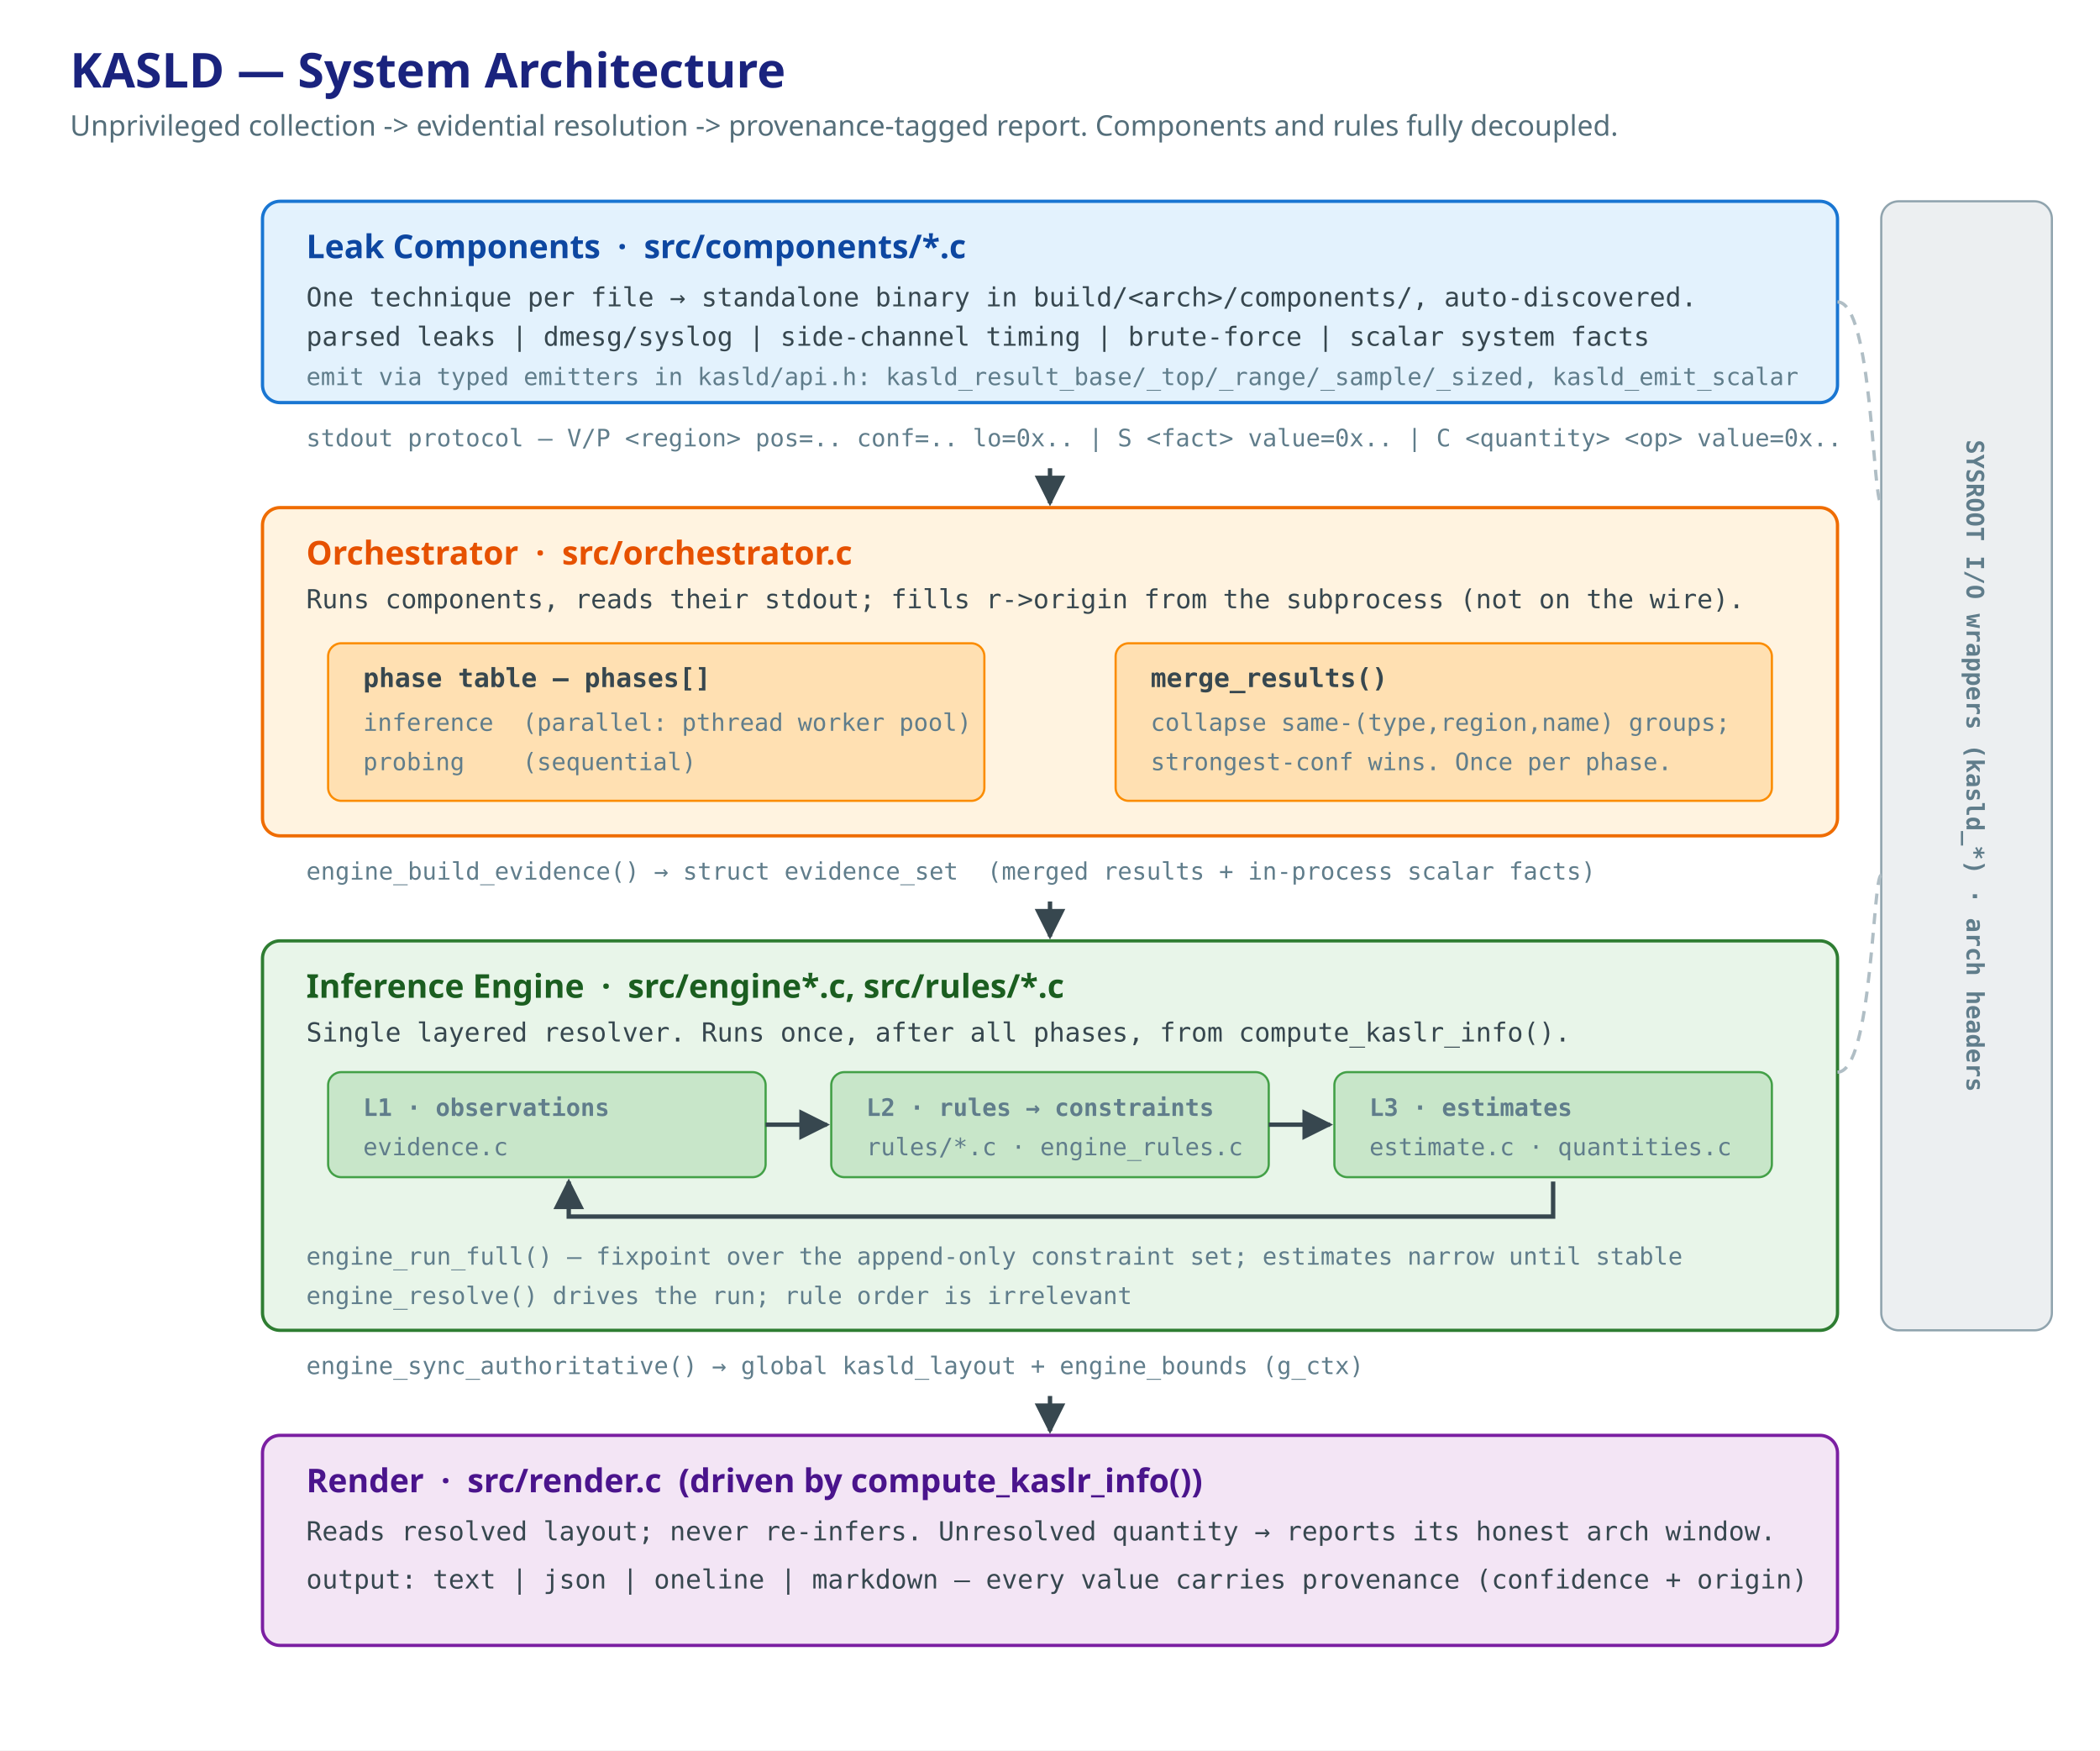
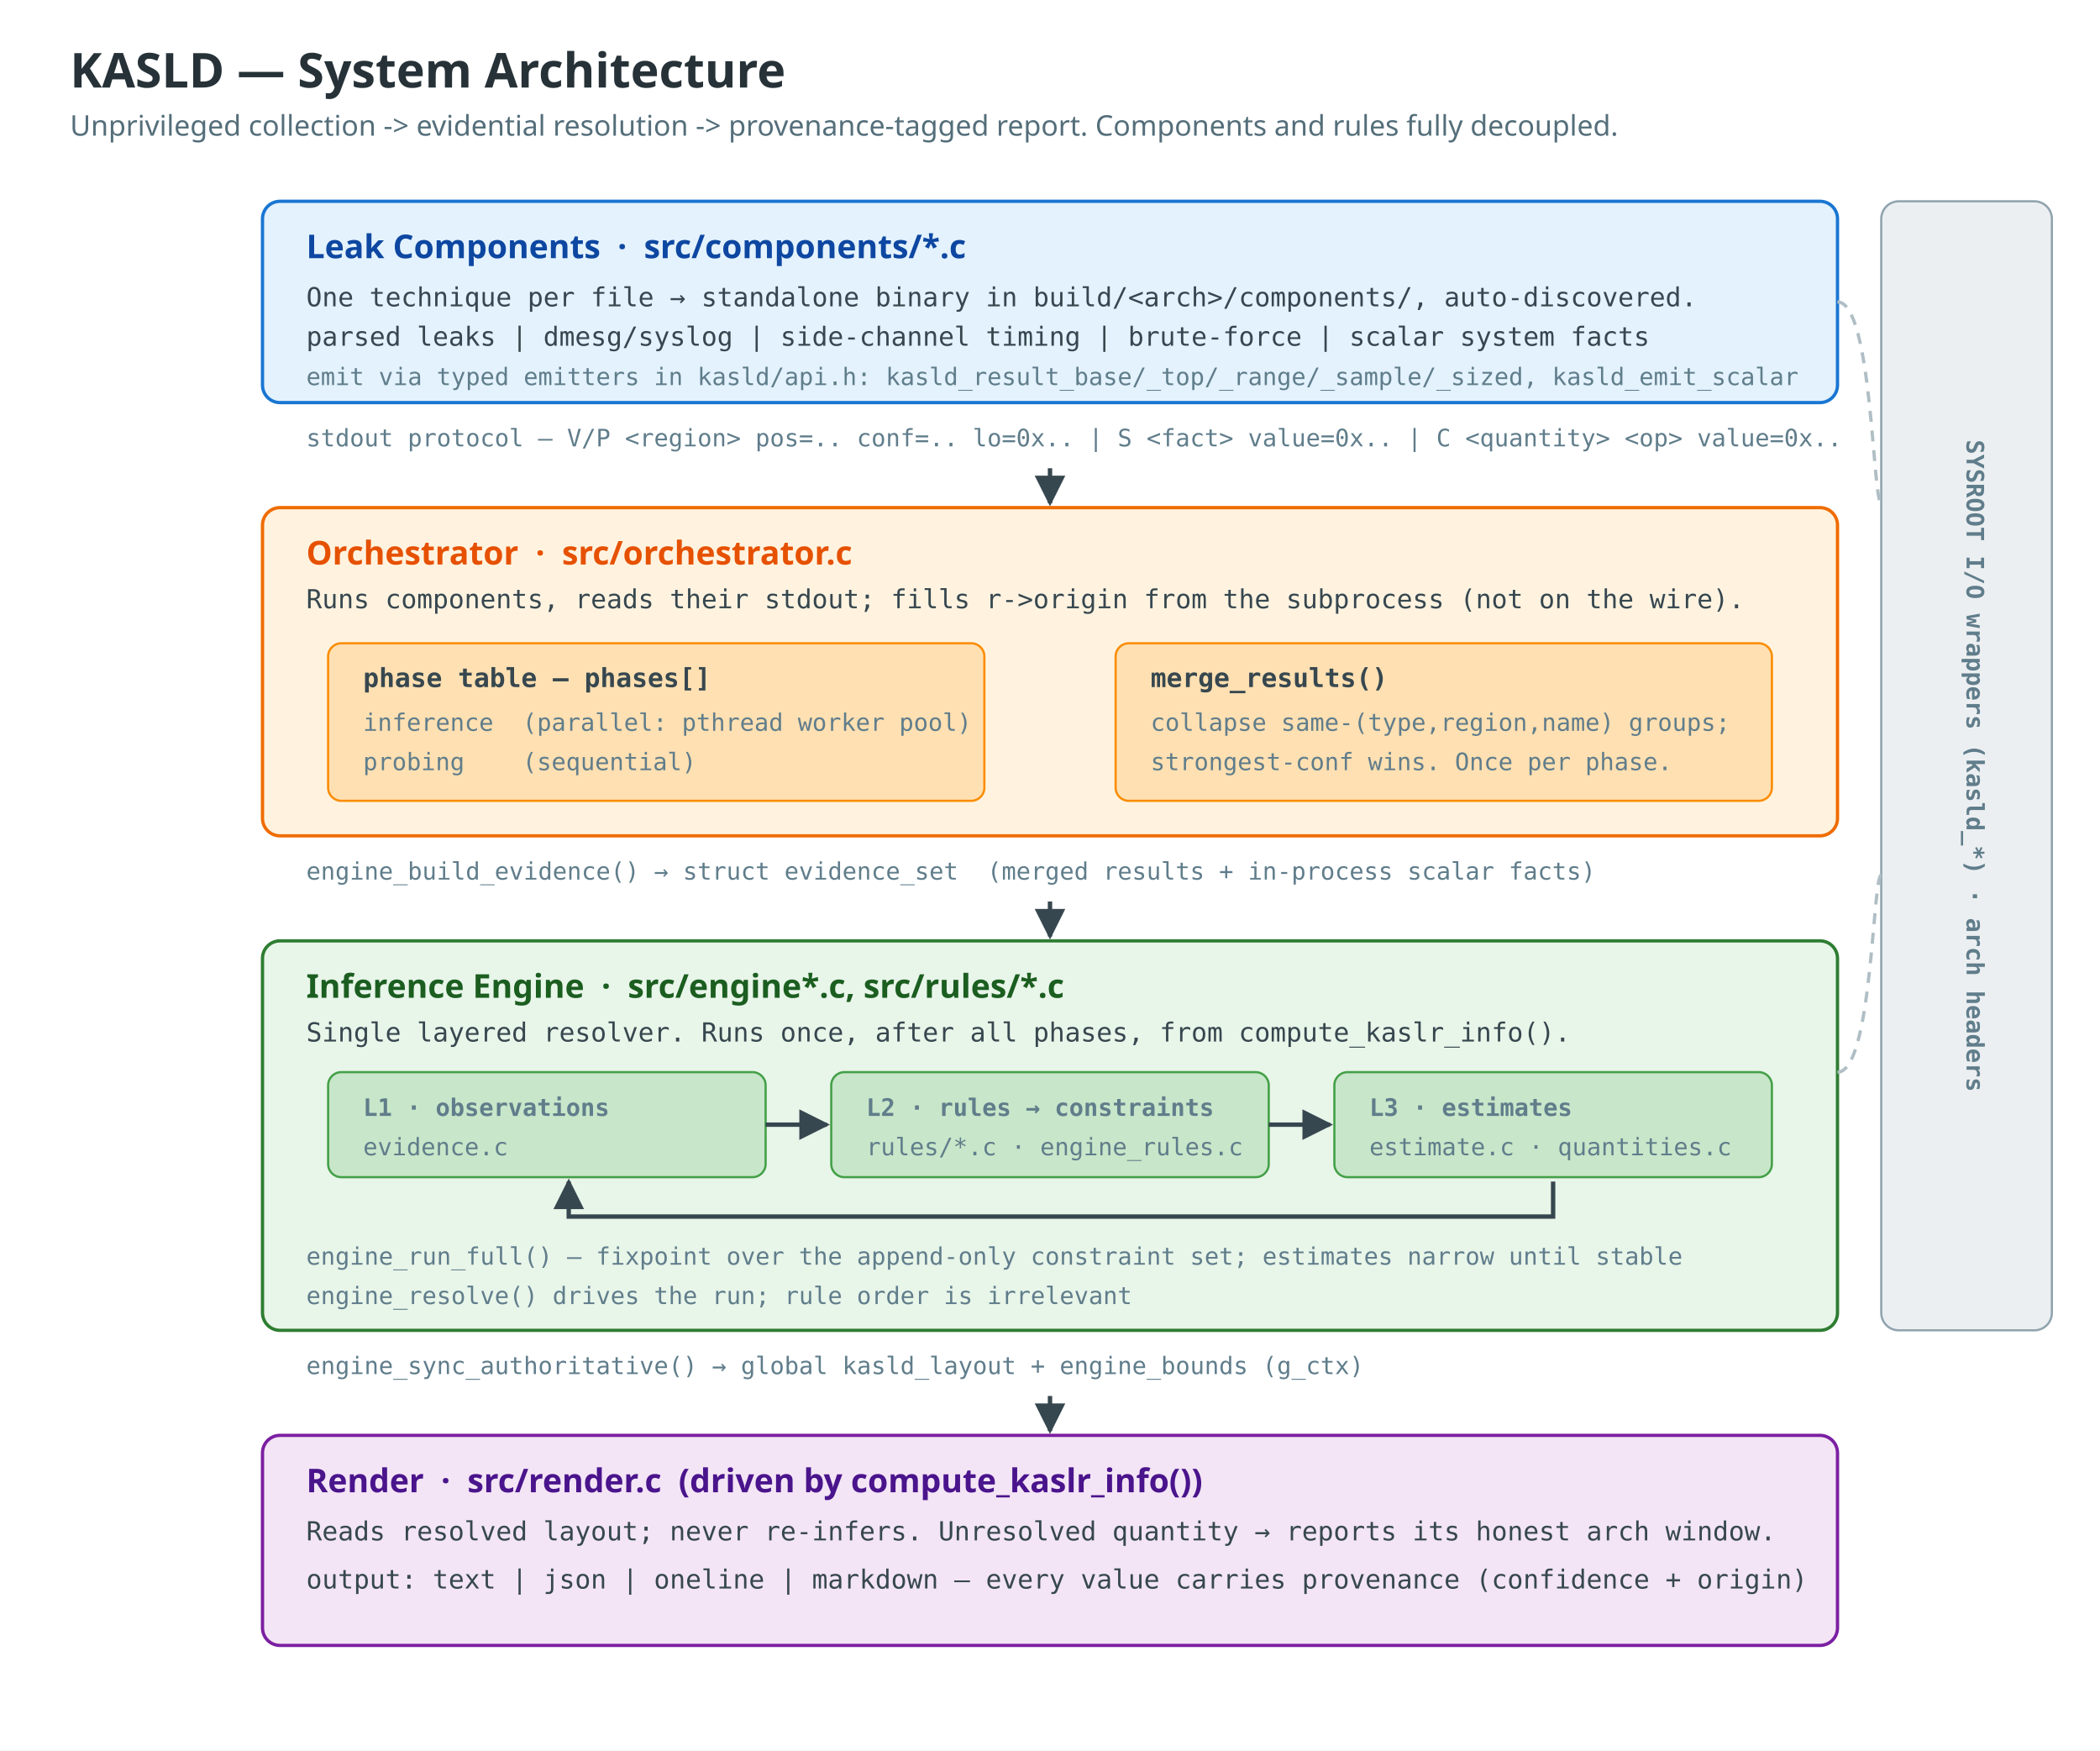
<svg xmlns="http://www.w3.org/2000/svg" width="960" height="800" viewBox="0 0 960 800" font-family="sans-serif">
  <defs>
    <marker id="arrow" viewBox="0 0 10 10" refX="9" refY="5" markerWidth="7" markerHeight="7" orient="auto-start-reverse">
      <path d="M0 0 L10 5 L0 10 z" fill="#37474f" />
    </marker>
    <style>
-       .title  { font-size: 22px; font-weight: 700; fill: #1a237e; }
+       .title  { font-size: 22px; font-weight: 700; fill: #263238; }
      .sub    { font-size: 13px; fill: #546e7a; }
      .lbl    { font-size: 15px; font-weight: 600; }
      .mono   { font-family: monospace; font-size: 12px; fill: #37474f; }
      .monos  { font-family: monospace; font-size: 11px; fill: #607d8b; }
      .flow   { stroke: #37474f; stroke-width: 2; fill: none; marker-end: url(#arrow); }
      .side   { stroke: #b0bec5; stroke-width: 1.5; fill: none; stroke-dasharray: 5 4; }
    </style>
  </defs>
  <rect x="0" y="0" width="100%" height="100%" fill="#ffffff" />
  <text x="32" y="40" class="title">KASLD — System Architecture</text>
  <text x="32" y="62" class="sub">Unprivileged collection -&gt; evidential resolution -&gt; provenance-tagged report. Components and rules fully decoupled.</text>
  <rect x="120" y="92" width="720" height="92" rx="8" fill="#e3f2fd" stroke="#1976d2" stroke-width="1.5" />
  <text x="140" y="118" class="lbl" fill="#0d47a1">Leak Components  ·  src/components/*.c</text>
  <text x="140" y="140" class="mono">One technique per file → standalone binary in build/&lt;arch&gt;/components/, auto-discovered.</text>
  <text x="140" y="158" class="mono">parsed leaks | dmesg/syslog | side-channel timing | brute-force | scalar system facts</text>
  <text x="140" y="176" class="monos">emit via typed emitters in kasld/api.h: kasld_result_base/_top/_range/_sample/_sized, kasld_emit_scalar</text>
  <text x="140" y="204" class="monos">stdout protocol — V/P &lt;region&gt; pos=.. conf=.. lo=0x.. | S &lt;fact&gt; value=0x.. | C &lt;quantity&gt; &lt;op&gt; value=0x..</text>
  <path d="M480 214 L480 230" class="flow" />
  <rect x="120" y="232" width="720" height="150" rx="8" fill="#fff3e0" stroke="#ef6c00" stroke-width="1.5" />
  <text x="140" y="258" class="lbl" fill="#e65100">Orchestrator  ·  src/orchestrator.c</text>
  <text x="140" y="278" class="mono">Runs components, reads their stdout; fills r-&gt;origin from the subprocess (not on the wire).</text>
  <rect x="150" y="294" width="300" height="72" rx="6" fill="#ffe0b2" stroke="#fb8c00" />
  <text x="166" y="314" class="mono" font-weight="700">phase table — phases[]</text>
  <text x="166" y="334" class="monos">inference  (parallel: pthread worker pool)</text>
  <text x="166" y="352" class="monos">probing    (sequential)</text>
  <rect x="510" y="294" width="300" height="72" rx="6" fill="#ffe0b2" stroke="#fb8c00" />
  <text x="526" y="314" class="mono" font-weight="700">merge_results()</text>
  <text x="526" y="334" class="monos">collapse same-(type,region,name) groups;</text>
  <text x="526" y="352" class="monos">strongest-conf wins. Once per phase.</text>
  <text x="140" y="402" class="monos">engine_build_evidence() → struct evidence_set  (merged results + in-process scalar facts)</text>
  <path d="M480 412 L480 428" class="flow" />
  <rect x="120" y="430" width="720" height="178" rx="8" fill="#e8f5e9" stroke="#2e7d32" stroke-width="1.5" />
  <text x="140" y="456" class="lbl" fill="#1b5e20">Inference Engine  ·  src/engine*.c, src/rules/*.c</text>
  <text x="140" y="476" class="mono">Single layered resolver. Runs once, after all phases, from compute_kaslr_info().</text>
  <rect x="150" y="490" width="200" height="48" rx="6" fill="#c8e6c9" stroke="#43a047" />
  <text x="166" y="510" class="monos" font-weight="700">L1 · observations</text>
  <text x="166" y="528" class="monos">evidence.c</text>
  <rect x="380" y="490" width="200" height="48" rx="6" fill="#c8e6c9" stroke="#43a047" />
  <text x="396" y="510" class="monos" font-weight="700">L2 · rules → constraints</text>
  <text x="396" y="528" class="monos">rules/*.c · engine_rules.c</text>
  <rect x="610" y="490" width="200" height="48" rx="6" fill="#c8e6c9" stroke="#43a047" />
  <text x="626" y="510" class="monos" font-weight="700">L3 · estimates</text>
  <text x="626" y="528" class="monos">estimate.c · quantities.c</text>
  <path d="M350 514 L378 514" class="flow" />
  <path d="M580 514 L608 514" class="flow" />
  <path d="M710 540 L710 556 L260 556 L260 540" class="flow" />
  <text x="140" y="578" class="monos">engine_run_full() — fixpoint over the append-only constraint set; estimates narrow until stable</text>
  <text x="140" y="596" class="monos">engine_resolve() drives the run; rule order is irrelevant</text>
  <text x="140" y="628" class="monos">engine_sync_authoritative() → global kasld_layout + engine_bounds (g_ctx)</text>
  <path d="M480 638 L480 654" class="flow" />
  <rect x="120" y="656" width="720" height="96" rx="8" fill="#f3e5f5" stroke="#7b1fa2" stroke-width="1.5" />
  <text x="140" y="682" class="lbl" fill="#4a148c">Render  ·  src/render.c  (driven by compute_kaslr_info())</text>
  <text x="140" y="704" class="mono">Reads resolved layout; never re-infers. Unresolved quantity → reports its honest arch window.</text>
  <text x="140" y="726" class="mono">output: text | json | oneline | markdown — every value carries provenance (confidence + origin)</text>
  <rect x="860" y="92" width="78" height="516" rx="8" fill="#eceff1" stroke="#90a4ae" />
  <text x="899" y="350" class="monos" text-anchor="middle" transform="rotate(90 899 350)" font-weight="700">SYSROOT I/O wrappers (kasld_*) · arch headers</text>
  <path d="M840 138 C 856 138 856 230 860 230" class="side" />
  <path d="M840 490 C 856 490 856 400 860 400" class="side" />
</svg>
